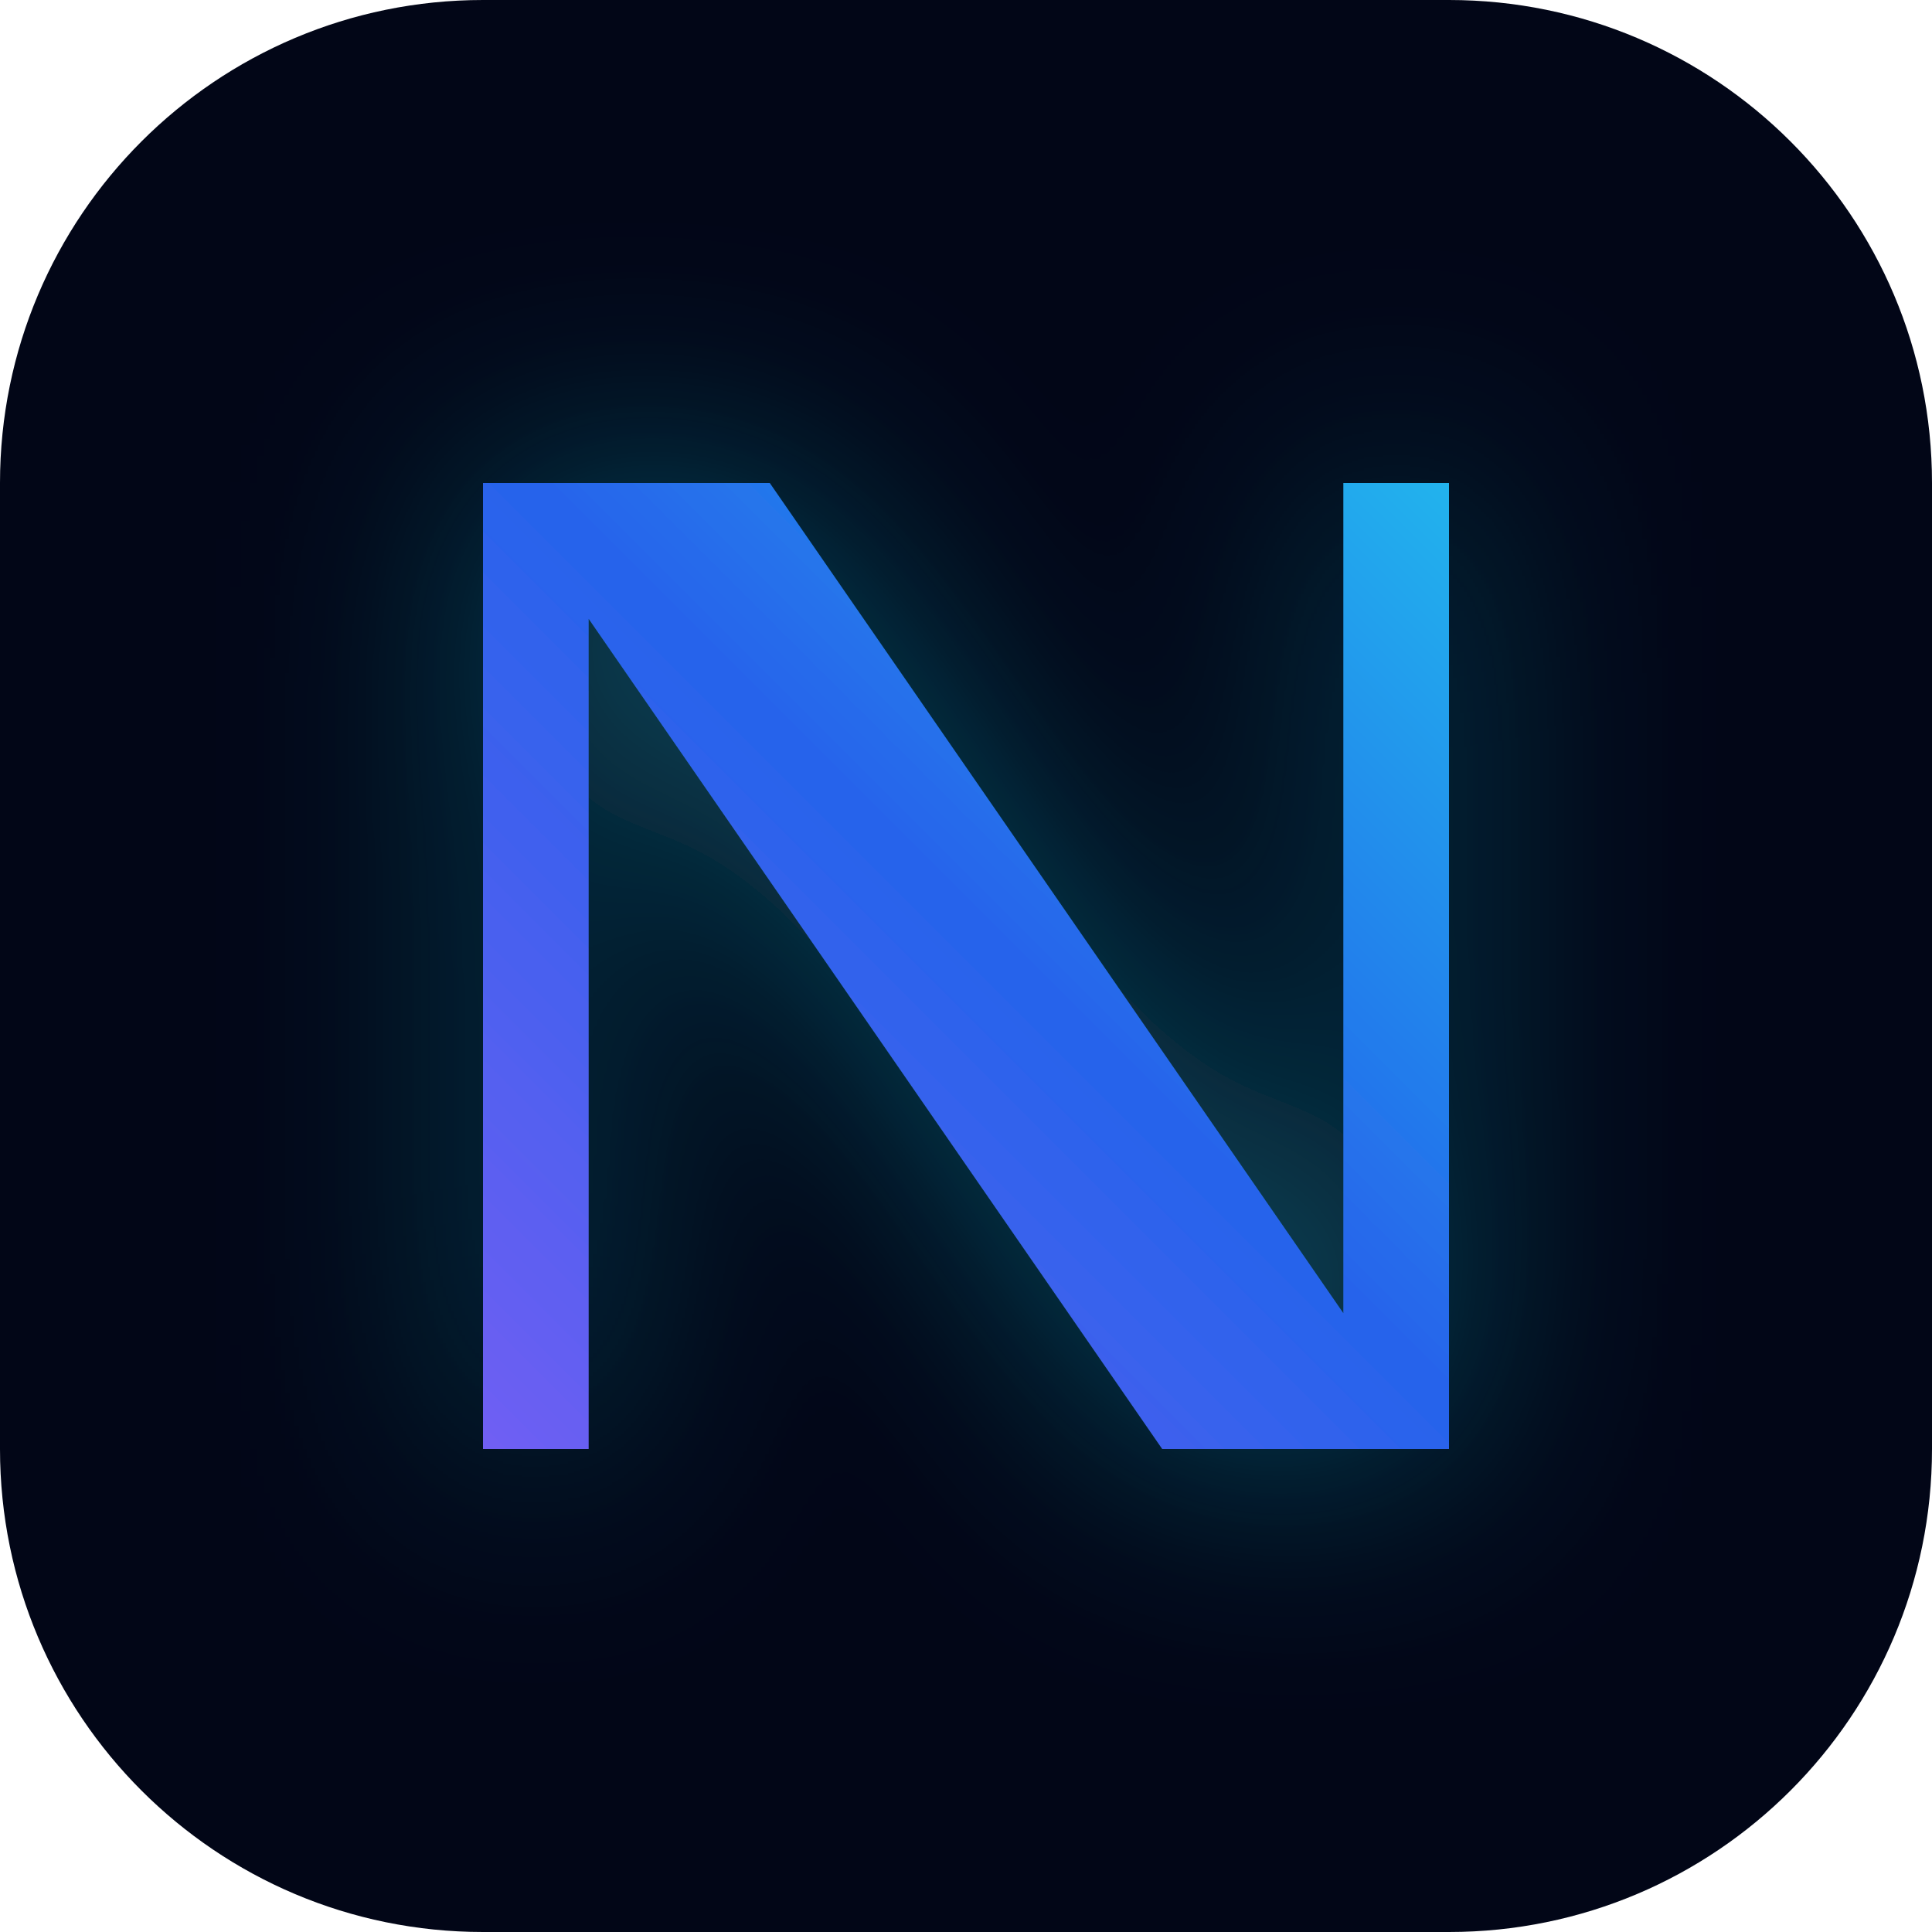
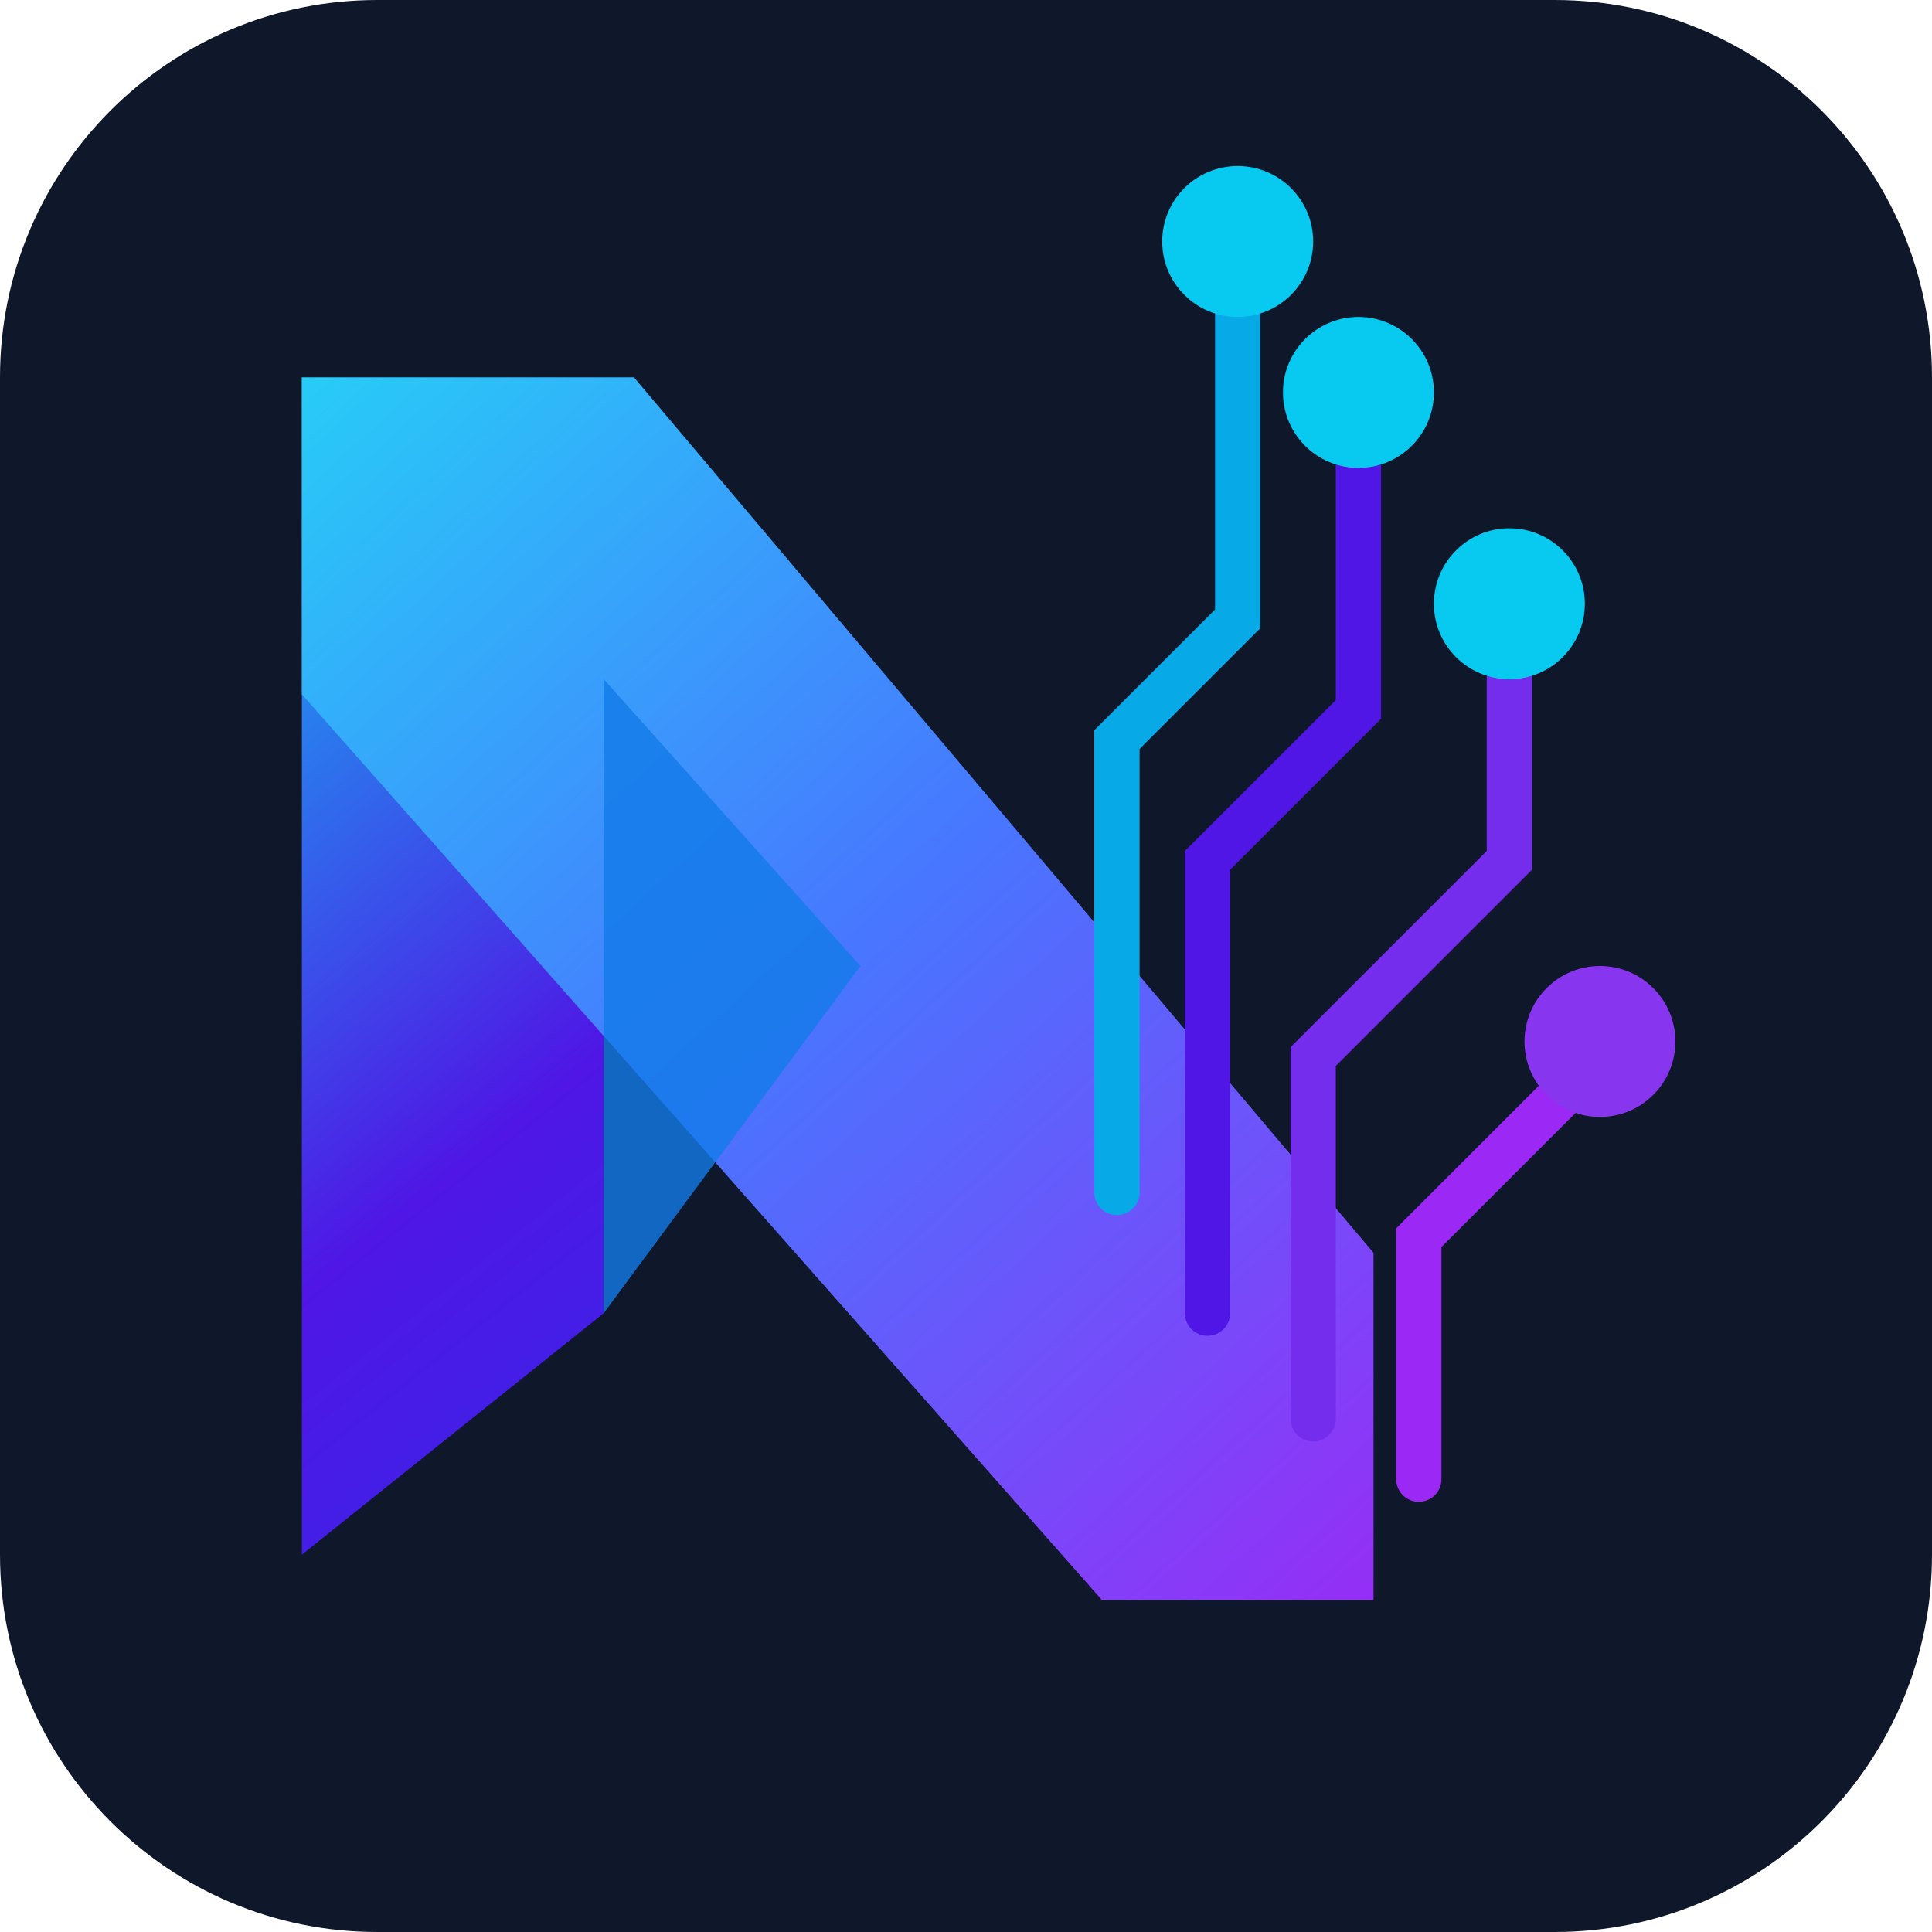
- <svg xmlns="http://www.w3.org/2000/svg" viewBox="0 0 64 64">
+ <svg xmlns="http://www.w3.org/2000/svg" viewBox="0 0 128 128">
  <defs>
-     <linearGradient id="g" x1="10" y1="54" x2="54" y2="10" gradientUnits="userSpaceOnUse">
-       <stop stop-color="#8b5cf6" />
-       <stop offset="0.52" stop-color="#2563eb" />
-       <stop offset="1" stop-color="#22d3ee" />
+     <linearGradient id="a" x1="16" y1="18" x2="88" y2="108" gradientUnits="userSpaceOnUse">
+       <stop stop-color="#08d7f5" />
+       <stop offset=".48" stop-color="#4f16e5" />
+       <stop offset="1" stop-color="#1c3aed" />
    </linearGradient>
-     <filter id="s" x="-40%" y="-40%" width="180%" height="180%">
-       <feDropShadow dx="0" dy="0" stdDeviation="4" flood-color="#22d3ee" flood-opacity="0.35" />
-     </filter>
+     <linearGradient id="b" x1="20" y1="14" x2="101" y2="103" gradientUnits="userSpaceOnUse">
+       <stop stop-color="#23d9f6" />
+       <stop offset=".5" stop-color="#4777ff" />
+       <stop offset="1" stop-color="#9b28f5" />
+     </linearGradient>
  </defs>
-   <rect width="64" height="64" rx="16" fill="#020617" />
-   <path filter="url(#s)" d="M16 48V16h9.5l19 27.5V16H48v32h-9.5l-19-27.5V48H16Z" fill="url(#g)" />
+   <rect width="128" height="128" rx="25" fill="#0f172a" />
+   <path d="M20 103V25l20 20v42l-20 16Z" fill="url(#a)" />
+   <path d="M20 25h22l49 58v23H73L20 46V25Z" fill="url(#b)" />
+   <path d="M40 45 57 64 40 87V45Z" fill="#117be9" opacity=".8" />
+   <g fill="none" stroke-linecap="round" stroke-width="3">
+     <path d="M80 87V57l10-10V30" stroke="#4f16e5" />
+     <path d="M87 94V70l13-13V44" stroke="#752ded" />
+     <path d="M74 79V49l8-8V20" stroke="#08a9e7" />
+     <path d="M94 98V82l11-11" stroke="#9b28f5" />
+   </g>
+   <g fill="#08c9ef">
+     <circle cx="90" cy="26" r="5" />
+     <circle cx="82" cy="16" r="5" />
+     <circle cx="100" cy="40" r="5" />
+   </g>
+   <circle cx="106" cy="69" r="5" fill="#8735ee" />
</svg>
